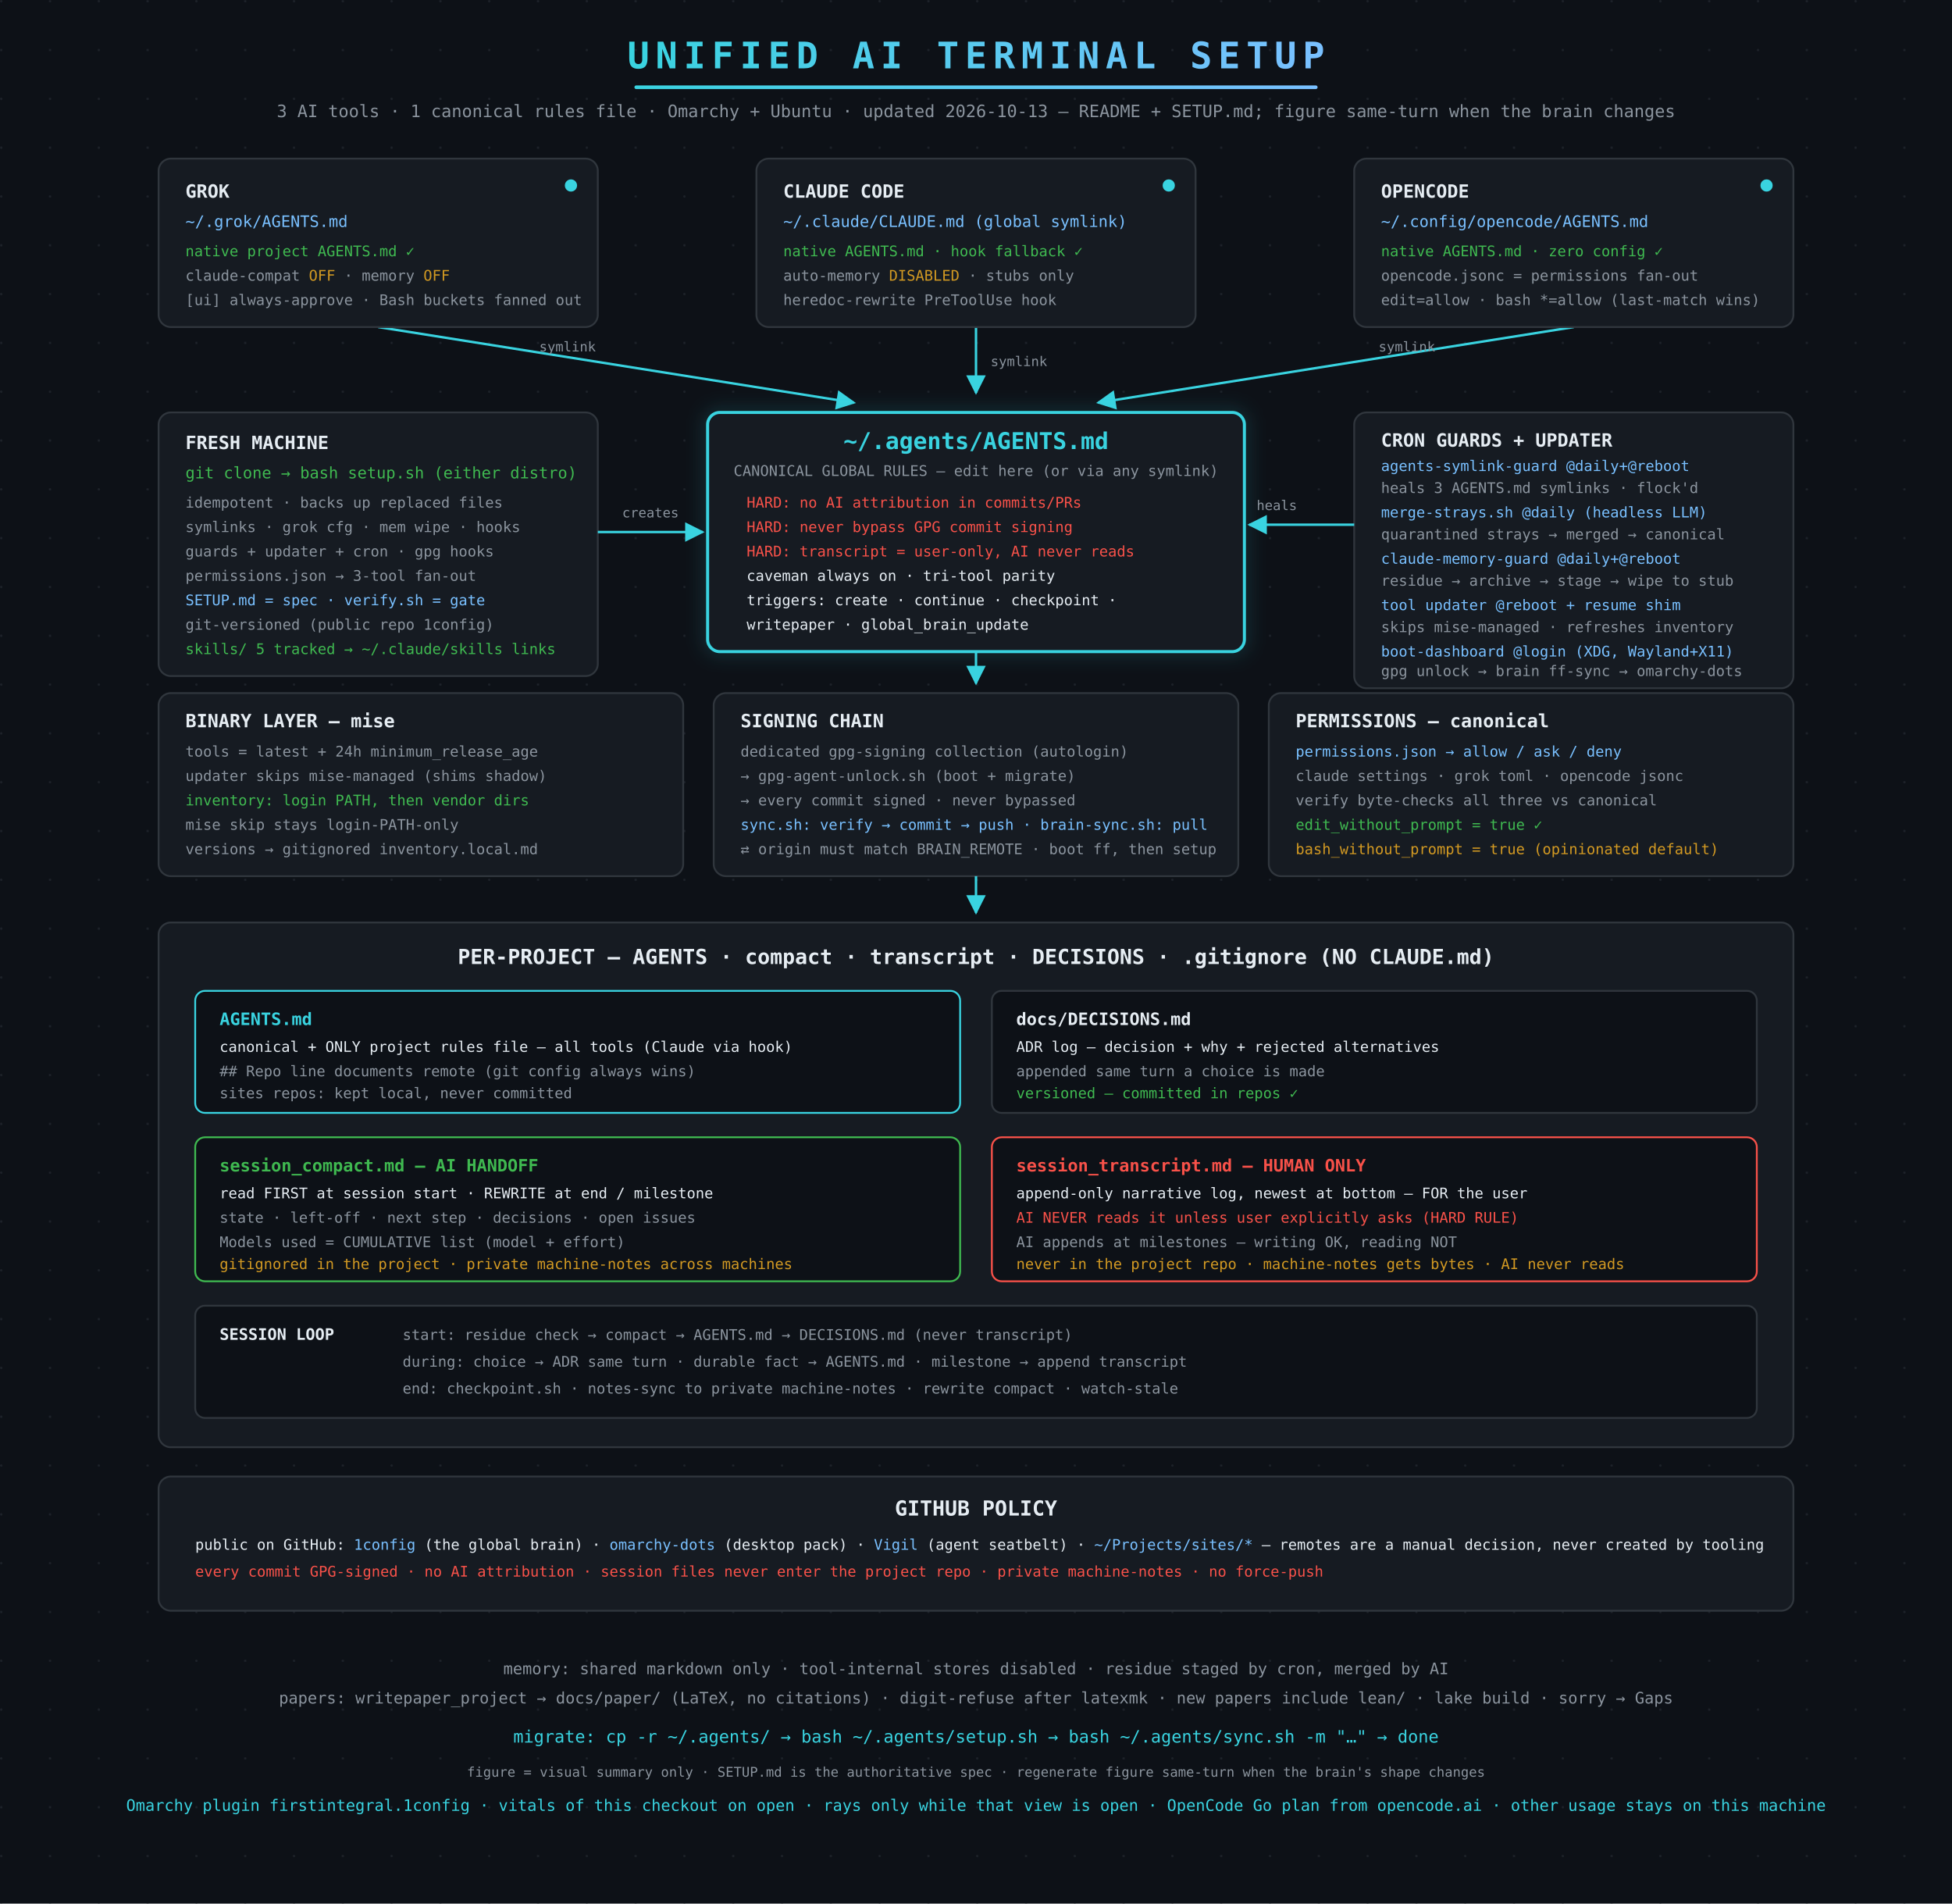
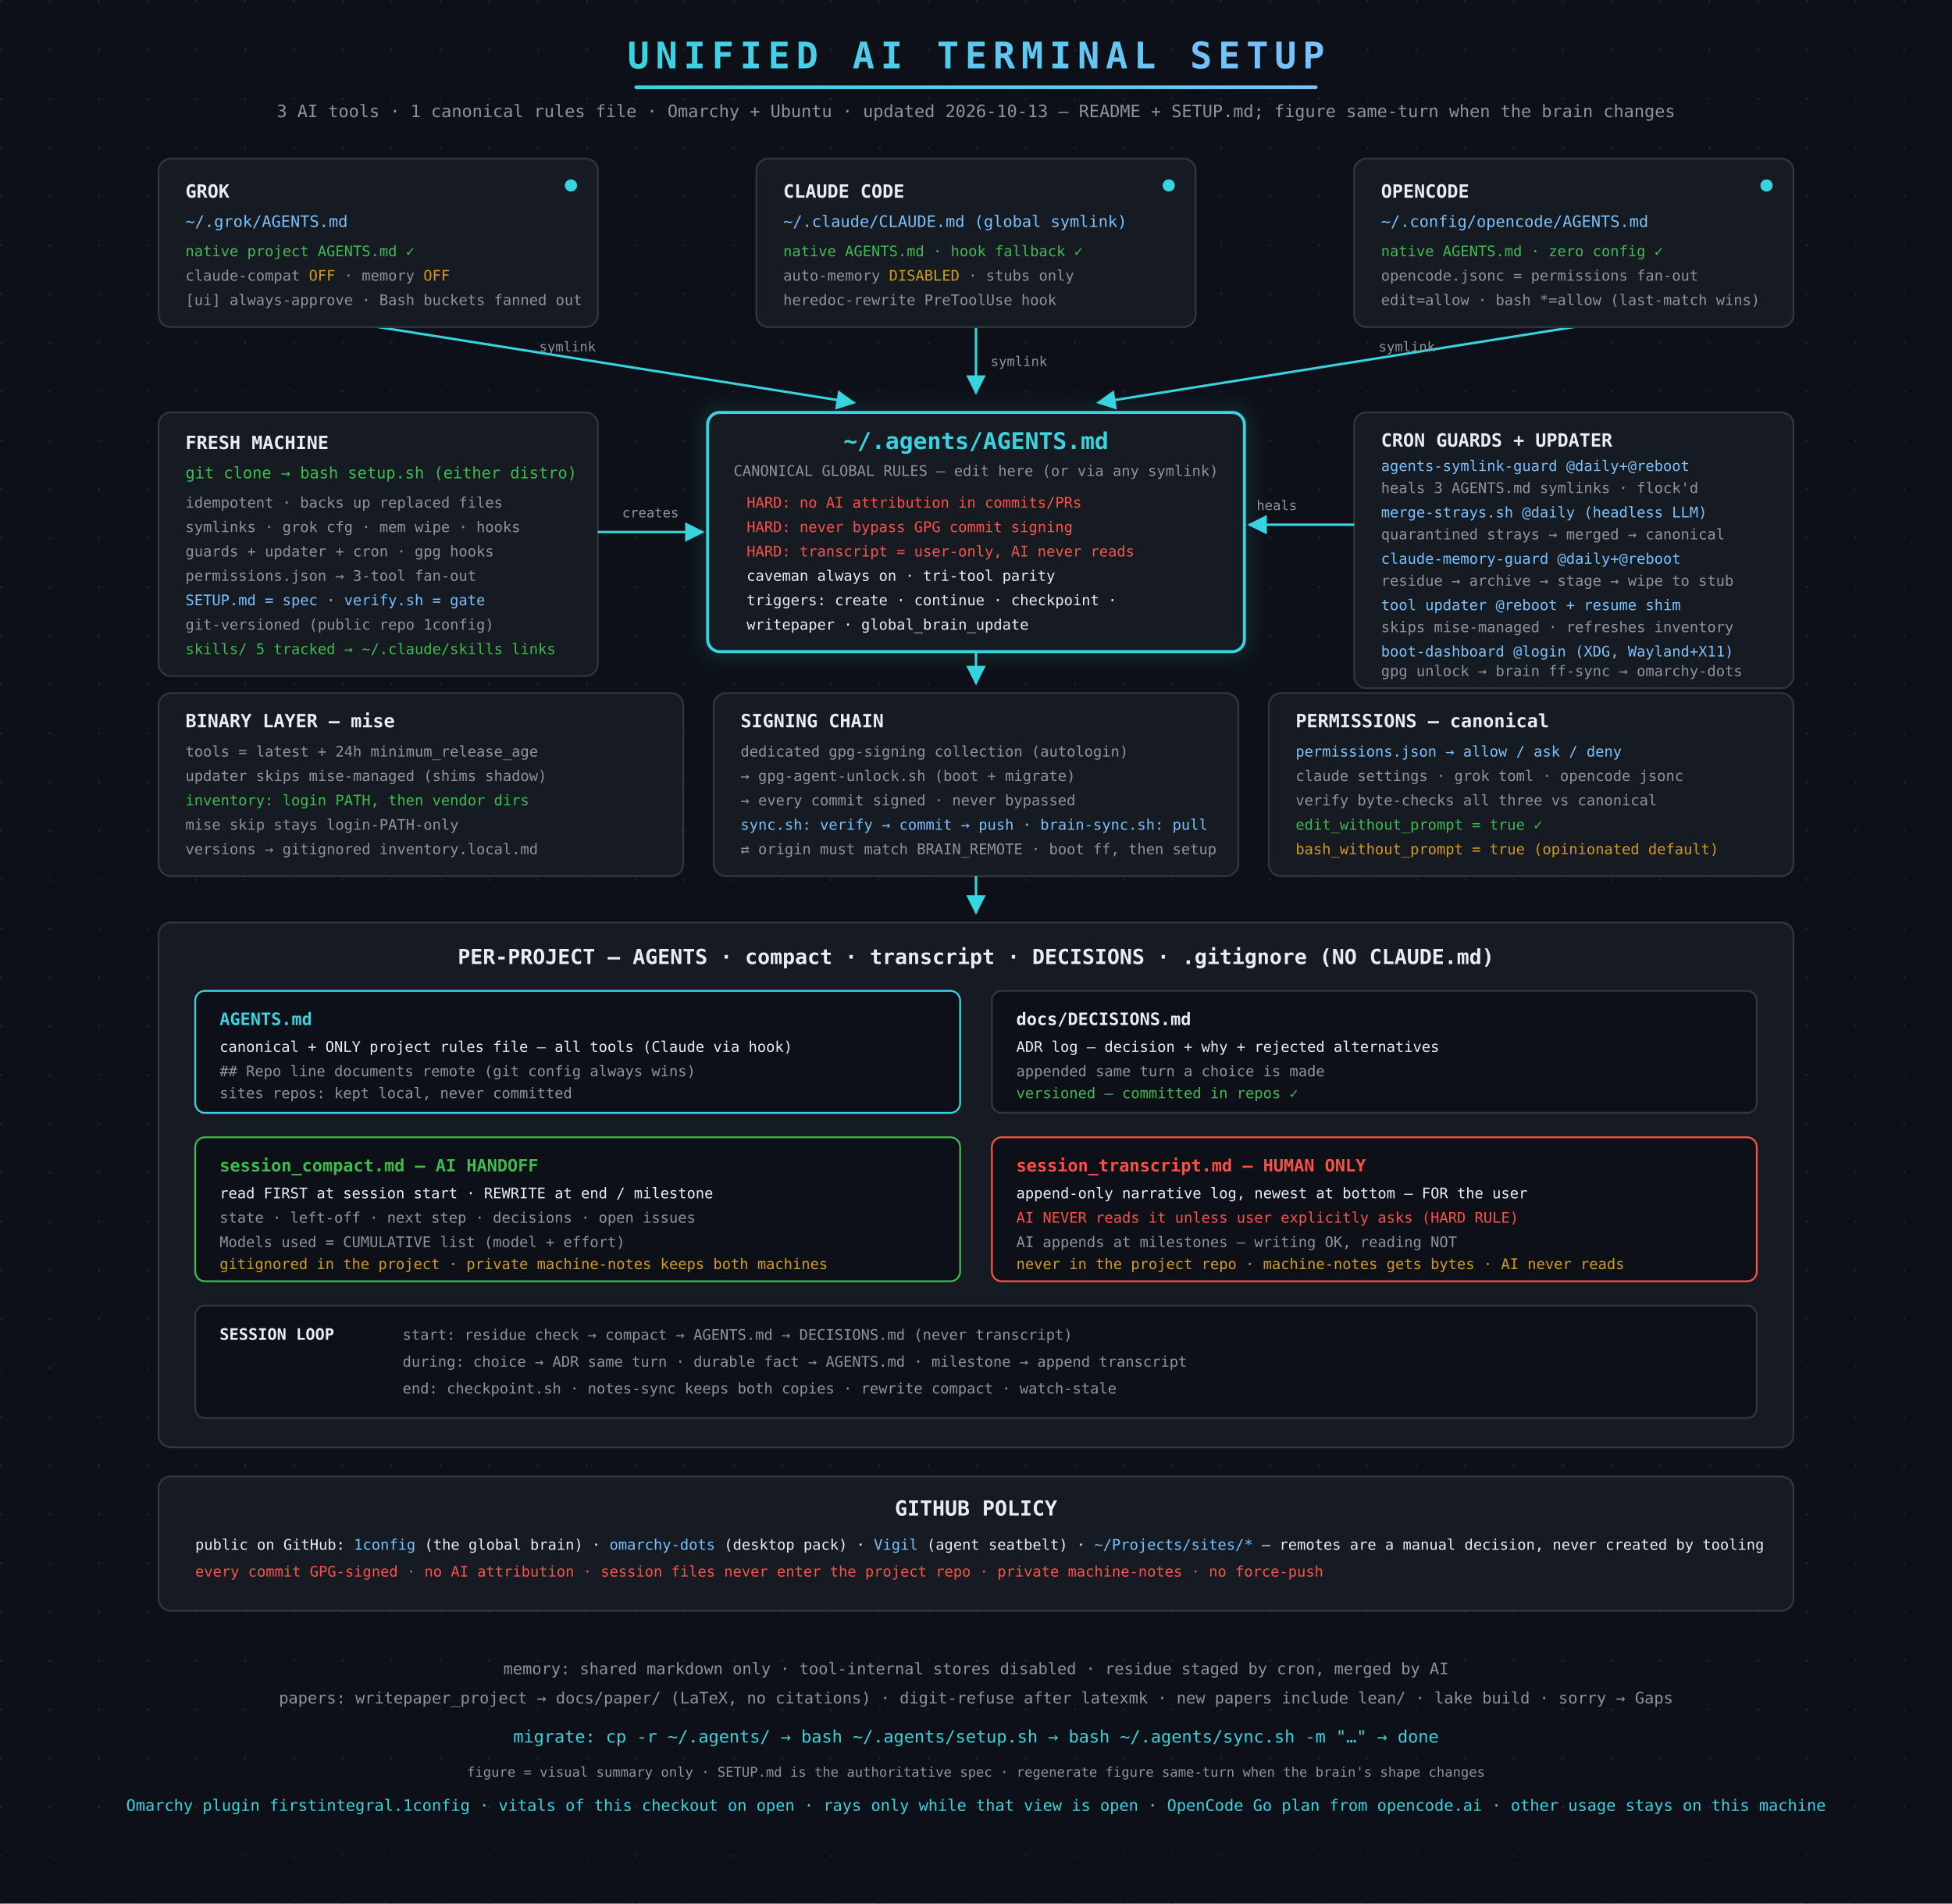
<svg xmlns="http://www.w3.org/2000/svg" width="1600" height="1560" viewBox="0 0 1600 1560" font-family="DejaVu Sans Mono, monospace">
  <defs>
    <pattern id="grid" width="40" height="40" patternUnits="userSpaceOnUse">
      <circle cx="1" cy="1" r="1" fill="#1c2128" />
    </pattern>
    <linearGradient id="acc" x1="0" y1="0" x2="1" y2="0">
      <stop offset="0" stop-color="#39d3e0" />
      <stop offset="1" stop-color="#79c0ff" />
    </linearGradient>
    <filter id="glow" x="-60%" y="-60%" width="220%" height="220%">
      <feGaussianBlur stdDeviation="7" />
    </filter>
    <marker id="arr" viewBox="0 0 10 10" refX="9" refY="5" markerWidth="8" markerHeight="8" orient="auto-start-reverse">
      <path d="M0,0 L10,5 L0,10 z" fill="#39d3e0" />
    </marker>
    <marker id="arrd" viewBox="0 0 10 10" refX="9" refY="5" markerWidth="7" markerHeight="7" orient="auto-start-reverse">
      <path d="M0,0 L10,5 L0,10 z" fill="#d29922" />
    </marker>
  </defs>
  <rect width="1600" height="1560" fill="#0d1117" />
  <rect width="1600" height="1560" fill="url(#grid)" />
  <text x="800" y="56" text-anchor="middle" font-size="30" font-weight="bold" fill="url(#acc)" letter-spacing="5">UNIFIED AI TERMINAL SETUP</text>
  <rect x="520" y="70" width="560" height="3" rx="1.5" fill="url(#acc)" />
  <text x="800" y="96" text-anchor="middle" font-size="14" fill="#8b949e">3 AI tools · 1 canonical rules file · Omarchy + Ubuntu · updated 2026-10-13 — README + SETUP.md; figure same-turn when the brain changes</text>
  <line x1="310" y1="268" x2="700" y2="330" stroke="#39d3e0" stroke-width="2" marker-end="url(#arr)" />
  <text x="442" y="288" font-size="11" fill="#8b949e">symlink</text>
  <line x1="800" y1="268" x2="800" y2="322" stroke="#39d3e0" stroke-width="2" marker-end="url(#arr)" />
  <text x="812" y="300" font-size="11" fill="#8b949e">symlink</text>
  <line x1="1290" y1="268" x2="900" y2="330" stroke="#39d3e0" stroke-width="2" marker-end="url(#arr)" />
  <text x="1130" y="288" font-size="11" fill="#8b949e">symlink</text>
  <rect x="130" y="130" width="360" height="138" rx="10" fill="#161b22" stroke="#30363d" stroke-width="1.5" />
  <circle cx="468" cy="152" r="5" fill="#39d3e0" />
  <text x="152" y="162" font-size="15" font-weight="bold" fill="#e6edf3">GROK</text>
  <text x="152" y="186" font-size="13" fill="#79c0ff">~/.grok/AGENTS.md</text>
  <text x="152" y="210" font-size="12" fill="#3fb950">native project AGENTS.md ✓</text>
  <text x="152" y="230" font-size="12" fill="#8b949e">claude-compat <tspan fill="#d29922">OFF</tspan> · memory <tspan fill="#d29922">OFF</tspan>
  </text>
  <text x="152" y="250" font-size="12" fill="#8b949e">[ui] always-approve · Bash buckets fanned out</text>
  <rect x="620" y="130" width="360" height="138" rx="10" fill="#161b22" stroke="#30363d" stroke-width="1.5" />
  <circle cx="958" cy="152" r="5" fill="#39d3e0" />
  <text x="642" y="162" font-size="15" font-weight="bold" fill="#e6edf3">CLAUDE CODE</text>
  <text x="642" y="186" font-size="13" fill="#79c0ff">~/.claude/CLAUDE.md (global symlink)</text>
  <text x="642" y="210" font-size="12" fill="#3fb950">native AGENTS.md · hook fallback ✓</text>
  <text x="642" y="230" font-size="12" fill="#8b949e">auto-memory <tspan fill="#d29922">DISABLED</tspan> · stubs only</text>
  <text x="642" y="250" font-size="12" fill="#8b949e">heredoc-rewrite PreToolUse hook</text>
  <rect x="1110" y="130" width="360" height="138" rx="10" fill="#161b22" stroke="#30363d" stroke-width="1.5" />
  <circle cx="1448" cy="152" r="5" fill="#39d3e0" />
  <text x="1132" y="162" font-size="15" font-weight="bold" fill="#e6edf3">OPENCODE</text>
  <text x="1132" y="186" font-size="13" fill="#79c0ff">~/.config/opencode/AGENTS.md</text>
  <text x="1132" y="210" font-size="12" fill="#3fb950">native AGENTS.md · zero config ✓</text>
  <text x="1132" y="230" font-size="12" fill="#8b949e">opencode.jsonc = permissions fan-out</text>
  <text x="1132" y="250" font-size="12" fill="#8b949e">edit=allow · bash *=allow (last-match wins)</text>
  <rect x="580" y="338" width="440" height="196" rx="10" fill="none" stroke="#39d3e0" stroke-width="2.5" opacity="0.55" filter="url(#glow)" />
  <rect x="580" y="338" width="440" height="196" rx="10" fill="#161b22" stroke="#39d3e0" stroke-width="2.5" />
  <text x="800" y="368" text-anchor="middle" font-size="19" font-weight="bold" fill="#39d3e0">~/.agents/AGENTS.md</text>
  <text x="800" y="390" text-anchor="middle" font-size="12" fill="#8b949e">CANONICAL GLOBAL RULES — edit here (or via any symlink)</text>
  <text x="612" y="416" font-size="12" fill="#f85149">HARD: no AI attribution in commits/PRs</text>
  <text x="612" y="436" font-size="12" fill="#f85149">HARD: never bypass GPG commit signing</text>
  <text x="612" y="456" font-size="12" fill="#f85149">HARD: transcript = user-only, AI never reads</text>
  <text x="612" y="476" font-size="12" fill="#e6edf3">caveman always on · tri-tool parity</text>
  <text x="612" y="496" font-size="12" fill="#e6edf3">triggers: create · continue · checkpoint ·</text>
  <text x="612" y="516" font-size="12" fill="#e6edf3">writepaper · global_brain_update</text>
  <rect x="1110" y="338" width="360" height="226" rx="10" fill="#161b22" stroke="#30363d" stroke-width="1.5" />
  <text x="1132" y="366" font-size="15" font-weight="bold" fill="#e6edf3">CRON GUARDS + UPDATER</text>
  <text x="1132" y="386" font-size="12" fill="#79c0ff">agents-symlink-guard @daily+@reboot</text>
  <text x="1132" y="404" font-size="12" fill="#8b949e">heals 3 AGENTS.md symlinks · flock'd</text>
  <text x="1132" y="424" font-size="12" fill="#79c0ff">merge-strays.sh @daily (headless LLM)</text>
  <text x="1132" y="442" font-size="12" fill="#8b949e">quarantined strays → merged → canonical</text>
  <text x="1132" y="462" font-size="12" fill="#79c0ff">claude-memory-guard @daily+@reboot</text>
  <text x="1132" y="480" font-size="12" fill="#8b949e">residue → archive → stage → wipe to stub</text>
  <text x="1132" y="500" font-size="12" fill="#79c0ff">tool updater @reboot + resume shim</text>
  <text x="1132" y="518" font-size="12" fill="#8b949e">skips mise-managed · refreshes inventory</text>
  <text x="1132" y="538" font-size="12" fill="#79c0ff">boot-dashboard @login (XDG, Wayland+X11)</text>
  <text x="1132" y="554" font-size="12" fill="#8b949e">gpg unlock → brain ff-sync → omarchy-dots</text>
  <line x1="1110" y1="430" x2="1024" y2="430" stroke="#39d3e0" stroke-width="2" marker-end="url(#arr)" />
  <text x="1030" y="418" font-size="11" fill="#8b949e">heals</text>
  <rect x="130" y="338" width="360" height="216" rx="10" fill="#161b22" stroke="#30363d" stroke-width="1.5" />
  <text x="152" y="368" font-size="15" font-weight="bold" fill="#e6edf3">FRESH MACHINE</text>
  <text x="152" y="392" font-size="13" fill="#3fb950">git clone → bash setup.sh (either distro)</text>
  <text x="152" y="416" font-size="12" fill="#8b949e">idempotent · backs up replaced files</text>
  <text x="152" y="436" font-size="12" fill="#8b949e">symlinks · grok cfg · mem wipe · hooks</text>
  <text x="152" y="456" font-size="12" fill="#8b949e">guards + updater + cron · gpg hooks</text>
  <text x="152" y="476" font-size="12" fill="#8b949e">permissions.json → 3-tool fan-out</text>
  <text x="152" y="496" font-size="12" fill="#79c0ff">SETUP.md = spec · verify.sh = gate</text>
  <text x="152" y="516" font-size="12" fill="#8b949e">git-versioned (public repo 1config)</text>
  <text x="152" y="536" font-size="12" fill="#3fb950">skills/ 5 tracked → ~/.claude/skills links</text>
  <line x1="490" y1="436" x2="576" y2="436" stroke="#39d3e0" stroke-width="2" marker-end="url(#arr)" />
  <text x="510" y="424" font-size="11" fill="#8b949e">creates</text>
  <line x1="800" y1="534" x2="800" y2="560" stroke="#39d3e0" stroke-width="2" marker-end="url(#arr)" />
  <rect x="130" y="568" width="430" height="150" rx="10" fill="#161b22" stroke="#30363d" stroke-width="1.5" />
  <text x="152" y="596" font-size="15" font-weight="bold" fill="#e6edf3">BINARY LAYER — mise</text>
  <text x="152" y="620" font-size="12" fill="#8b949e">tools = latest + 24h minimum_release_age</text>
  <text x="152" y="640" font-size="12" fill="#8b949e">updater skips mise-managed (shims shadow)</text>
  <text x="152" y="660" font-size="12" fill="#3fb950">inventory: login PATH, then vendor dirs</text>
  <text x="152" y="680" font-size="12" fill="#8b949e">mise skip stays login-PATH-only</text>
  <text x="152" y="700" font-size="12" fill="#8b949e">versions → gitignored inventory.local.md</text>
  <rect x="585" y="568" width="430" height="150" rx="10" fill="#161b22" stroke="#30363d" stroke-width="1.5" />
  <text x="607" y="596" font-size="15" font-weight="bold" fill="#e6edf3">SIGNING CHAIN</text>
  <text x="607" y="620" font-size="12" fill="#8b949e">dedicated gpg-signing collection (autologin)</text>
  <text x="607" y="640" font-size="12" fill="#8b949e">→ gpg-agent-unlock.sh (boot + migrate)</text>
  <text x="607" y="660" font-size="12" fill="#8b949e">→ every commit signed · never bypassed</text>
  <text x="607" y="680" font-size="12" fill="#79c0ff">sync.sh: verify → commit → push · brain-sync.sh: pull</text>
  <text x="607" y="700" font-size="12" fill="#8b949e">⇄ origin must match BRAIN_REMOTE · boot ff, then setup</text>
  <rect x="1040" y="568" width="430" height="150" rx="10" fill="#161b22" stroke="#30363d" stroke-width="1.5" />
  <text x="1062" y="596" font-size="15" font-weight="bold" fill="#e6edf3">PERMISSIONS — canonical</text>
  <text x="1062" y="620" font-size="12" fill="#79c0ff">permissions.json → allow / ask / deny</text>
  <text x="1062" y="640" font-size="12" fill="#8b949e">claude settings · grok toml · opencode jsonc</text>
  <text x="1062" y="660" font-size="12" fill="#8b949e">verify byte-checks all three vs canonical</text>
  <text x="1062" y="680" font-size="12" fill="#3fb950">edit_without_prompt = true ✓</text>
  <text x="1062" y="700" font-size="12" fill="#d29922">bash_without_prompt = true (opinionated default)</text>
  <line x1="800" y1="718" x2="800" y2="748" stroke="#39d3e0" stroke-width="2" marker-end="url(#arr)" />
  <rect x="130" y="756" width="1340" height="430" rx="10" fill="#161b22" stroke="#30363d" stroke-width="1.5" />
  <text x="800" y="790" text-anchor="middle" font-size="17" font-weight="bold" fill="#e6edf3">PER-PROJECT — AGENTS · compact · transcript · DECISIONS · .gitignore (NO CLAUDE.md)</text>
  <rect x="160" y="812" width="627" height="100" rx="8" fill="#0d1117" stroke="#39d3e0" stroke-width="1.5" />
  <text x="180" y="840" font-size="14" font-weight="bold" fill="#39d3e0">AGENTS.md</text>
  <text x="180" y="862" font-size="12" fill="#e6edf3">canonical + ONLY project rules file — all tools (Claude via hook)</text>
  <text x="180" y="882" font-size="12" fill="#8b949e">## Repo line documents remote (git config always wins)</text>
  <text x="180" y="900" font-size="12" fill="#8b949e">sites repos: kept local, never committed</text>
  <rect x="813" y="812" width="627" height="100" rx="8" fill="#0d1117" stroke="#30363d" stroke-width="1.5" />
  <text x="833" y="840" font-size="14" font-weight="bold" fill="#e6edf3">docs/DECISIONS.md</text>
  <text x="833" y="862" font-size="12" fill="#e6edf3">ADR log — decision + why + rejected alternatives</text>
  <text x="833" y="882" font-size="12" fill="#8b949e">appended same turn a choice is made</text>
  <text x="833" y="900" font-size="12" fill="#3fb950">versioned — committed in repos ✓</text>
  <rect x="160" y="932" width="627" height="118" rx="8" fill="#0d1117" stroke="#3fb950" stroke-width="1.5" />
  <text x="180" y="960" font-size="14" font-weight="bold" fill="#3fb950">session_compact.md — AI HANDOFF</text>
  <text x="180" y="982" font-size="12" fill="#e6edf3">read FIRST at session start · REWRITE at end / milestone</text>
  <text x="180" y="1002" font-size="12" fill="#8b949e">state · left-off · next step · decisions · open issues</text>
  <text x="180" y="1022" font-size="12" fill="#8b949e">Models used = CUMULATIVE list (model + effort)</text>
-   <text x="180" y="1040" font-size="12" fill="#d29922">gitignored in the project · private machine-notes across machines</text>
+   <text x="180" y="1040" font-size="12" fill="#d29922">gitignored in the project · private machine-notes keeps both machines</text>
  <rect x="813" y="932" width="627" height="118" rx="8" fill="#0d1117" stroke="#f85149" stroke-width="1.5" />
  <text x="833" y="960" font-size="14" font-weight="bold" fill="#f85149">session_transcript.md — HUMAN ONLY</text>
  <text x="833" y="982" font-size="12" fill="#e6edf3">append-only narrative log, newest at bottom — FOR the user</text>
  <text x="833" y="1002" font-size="12" fill="#f85149">AI NEVER reads it unless user explicitly asks (HARD RULE)</text>
  <text x="833" y="1022" font-size="12" fill="#8b949e">AI appends at milestones — writing OK, reading NOT</text>
  <text x="833" y="1040" font-size="12" fill="#d29922">never in the project repo · machine-notes gets bytes · AI never reads</text>
  <rect x="160" y="1070" width="1280" height="92" rx="8" fill="#0d1117" stroke="#30363d" stroke-width="1.5" />
  <text x="180" y="1098" font-size="13" font-weight="bold" fill="#e6edf3">SESSION LOOP</text>
  <text x="330" y="1098" font-size="12" fill="#8b949e">start: residue check → compact → AGENTS.md → DECISIONS.md (never transcript)</text>
  <text x="330" y="1120" font-size="12" fill="#8b949e">during: choice → ADR same turn · durable fact → AGENTS.md · milestone → append transcript</text>
-   <text x="330" y="1142" font-size="12" fill="#8b949e">end: checkpoint.sh · notes-sync to private machine-notes · rewrite compact · watch-stale</text>
+   <text x="330" y="1142" font-size="12" fill="#8b949e">end: checkpoint.sh · notes-sync keeps both copies · rewrite compact · watch-stale</text>
  <rect x="130" y="1210" width="1340" height="110" rx="10" fill="#161b22" stroke="#30363d" stroke-width="1.5" />
  <text x="800" y="1242" text-anchor="middle" font-size="17" font-weight="bold" fill="#e6edf3">GITHUB POLICY</text>
  <text x="160" y="1270" font-size="12" fill="#e6edf3">public on GitHub: <tspan fill="#79c0ff">1config</tspan> (the global brain) · <tspan fill="#79c0ff">omarchy-dots</tspan> (desktop pack) · <tspan fill="#79c0ff">Vigil</tspan> (agent seatbelt) · <tspan fill="#79c0ff">~/Projects/sites/*</tspan> — remotes are a manual decision, never created by tooling</text>
  <text x="160" y="1292" font-size="12" fill="#f85149">every commit GPG-signed · no AI attribution · session files never enter the project repo · private machine-notes · no force-push</text>
  <text x="800" y="1372" text-anchor="middle" font-size="13" fill="#8b949e">memory: shared markdown only · tool-internal stores disabled · residue staged by cron, merged by AI</text>
  <text x="800" y="1396" text-anchor="middle" font-size="13" fill="#8b949e">papers: writepaper_project → docs/paper/ (LaTeX, no citations) · digit-refuse after latexmk · new papers include lean/ · lake build · sorry → Gaps</text>
  <text x="800" y="1428" text-anchor="middle" font-size="14" fill="#39d3e0">migrate: cp -r ~/.agents/ → bash ~/.agents/setup.sh → bash ~/.agents/sync.sh -m "…" → done</text>
  <text x="800" y="1456" text-anchor="middle" font-size="11" fill="#8b949e">figure = visual summary only · SETUP.md is the authoritative spec · regenerate figure same-turn when the brain's shape changes</text>
  <text x="800" y="1484" text-anchor="middle" font-size="13" fill="#39d3e0">Omarchy plugin firstintegral.1config · vitals of this checkout on open · rays only while that view is open · OpenCode Go plan from opencode.ai · other usage stays on this machine</text>
</svg>
